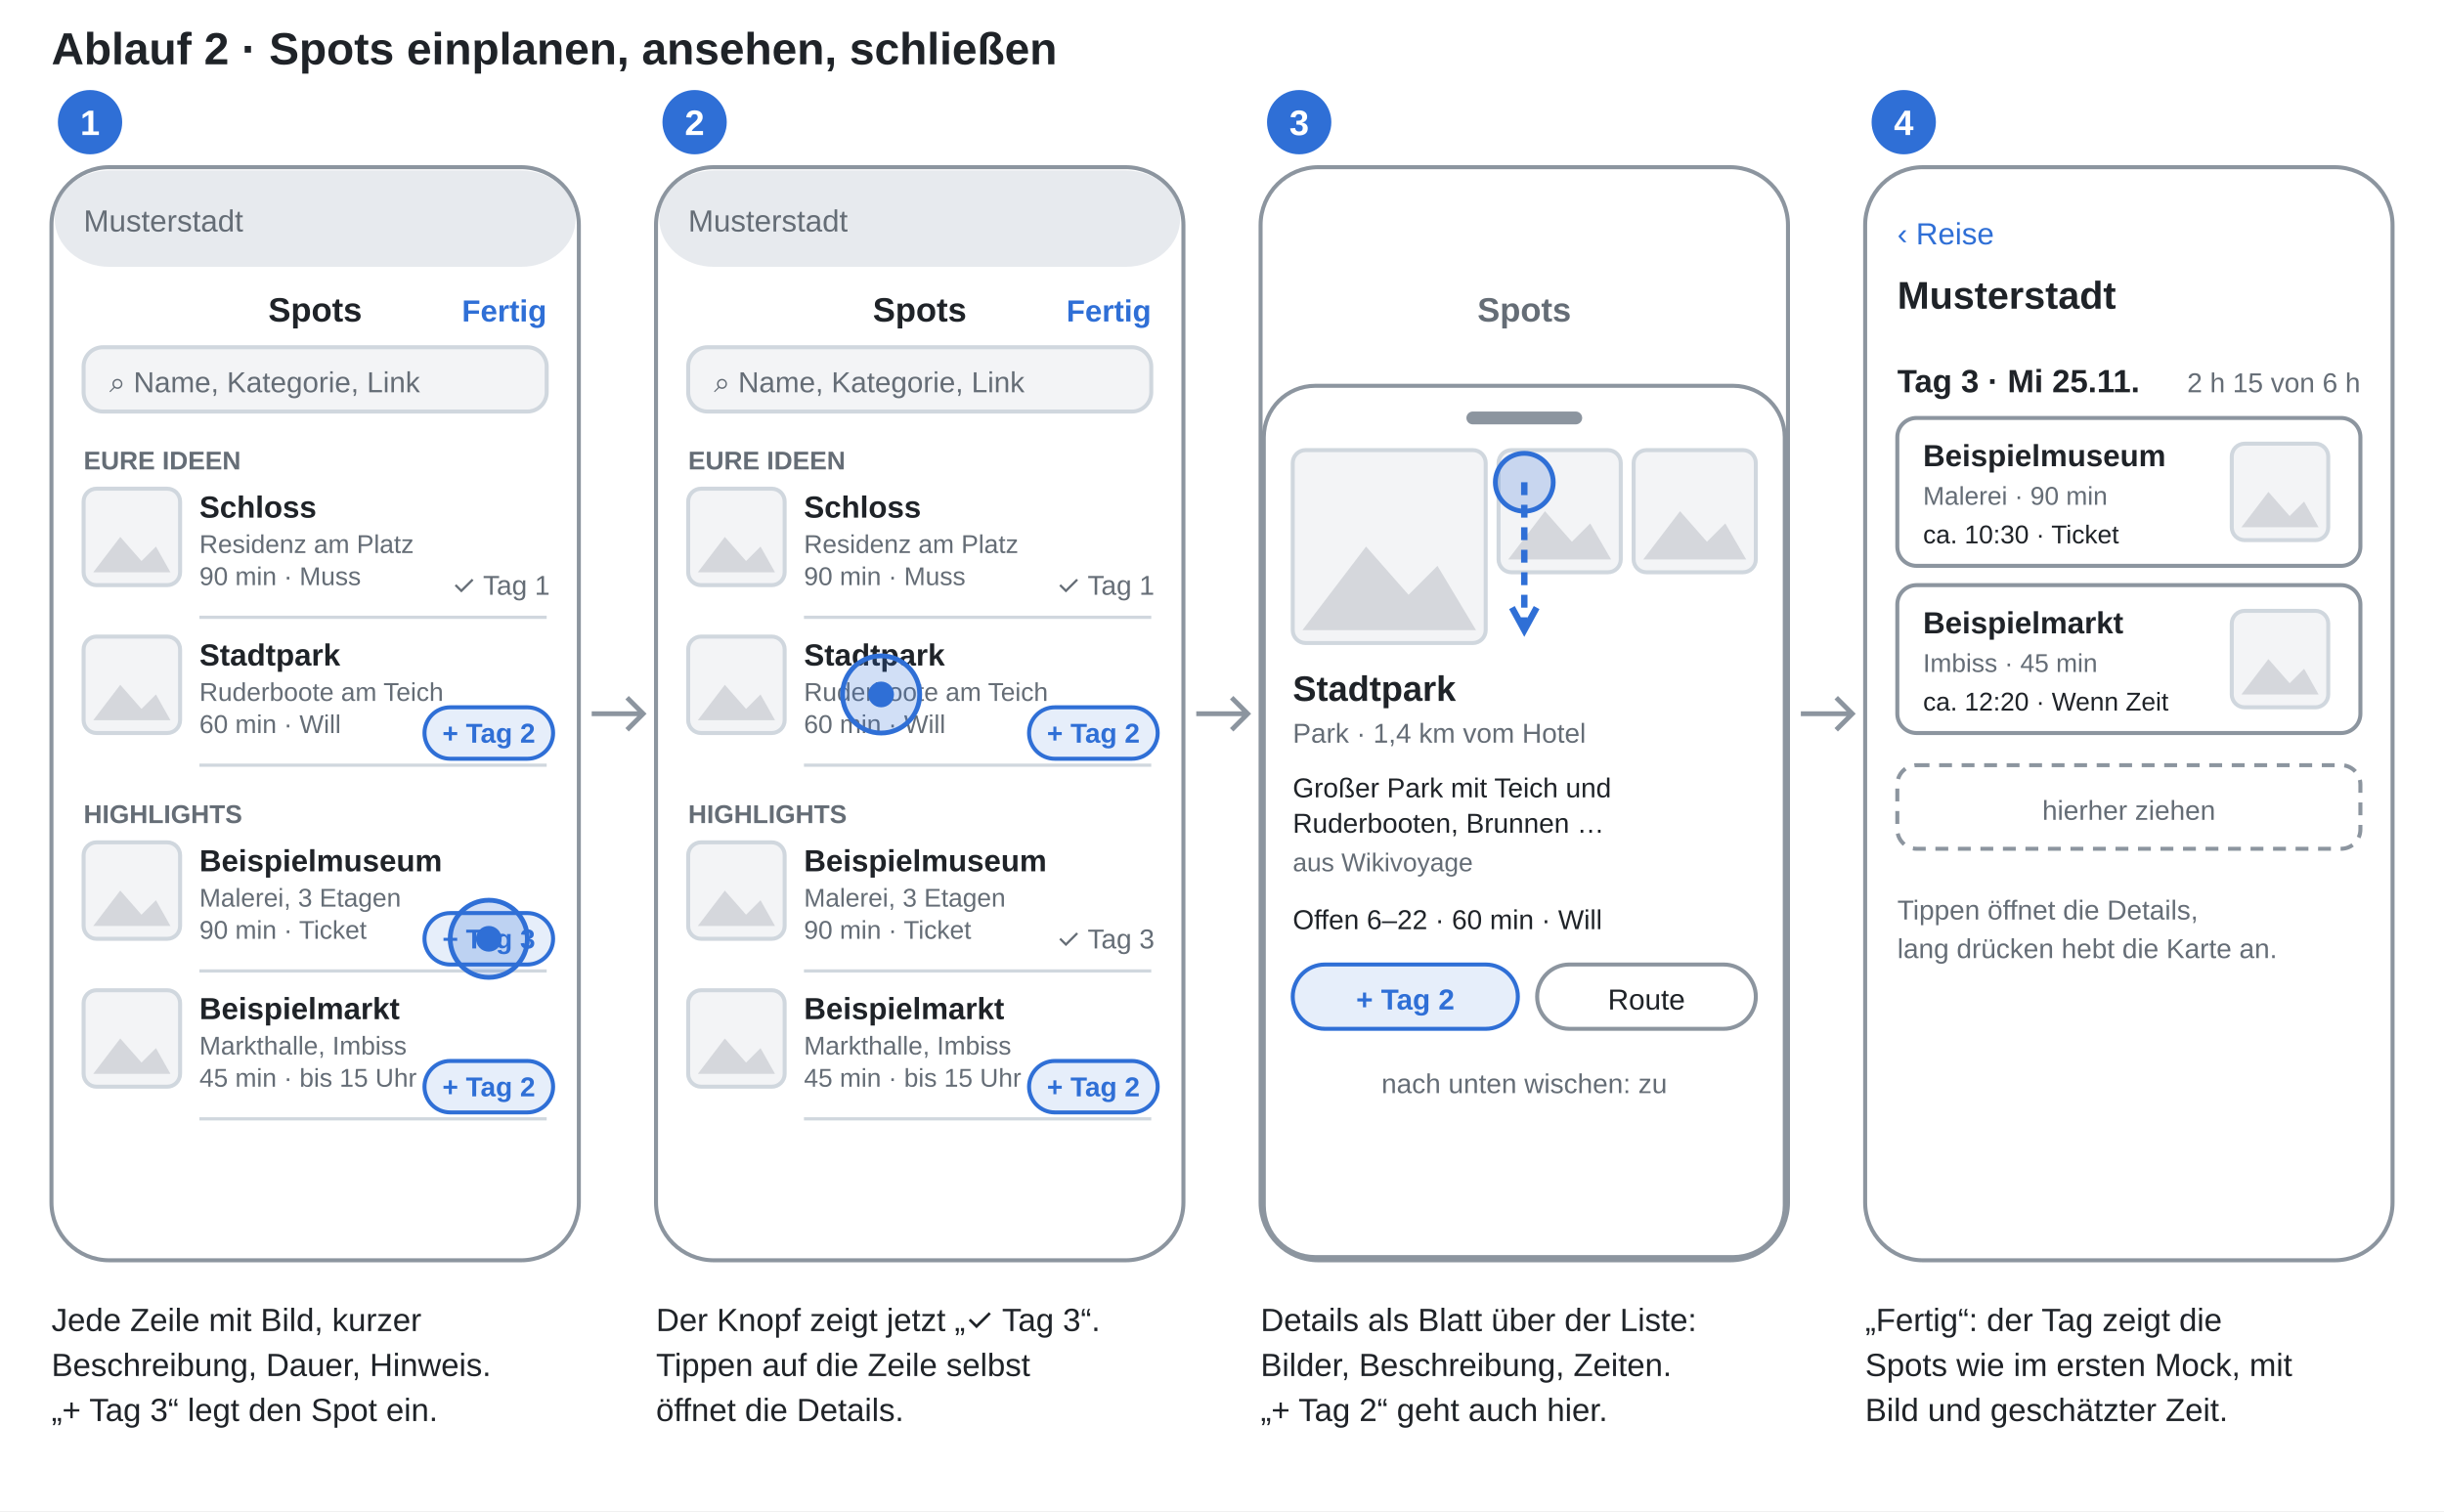
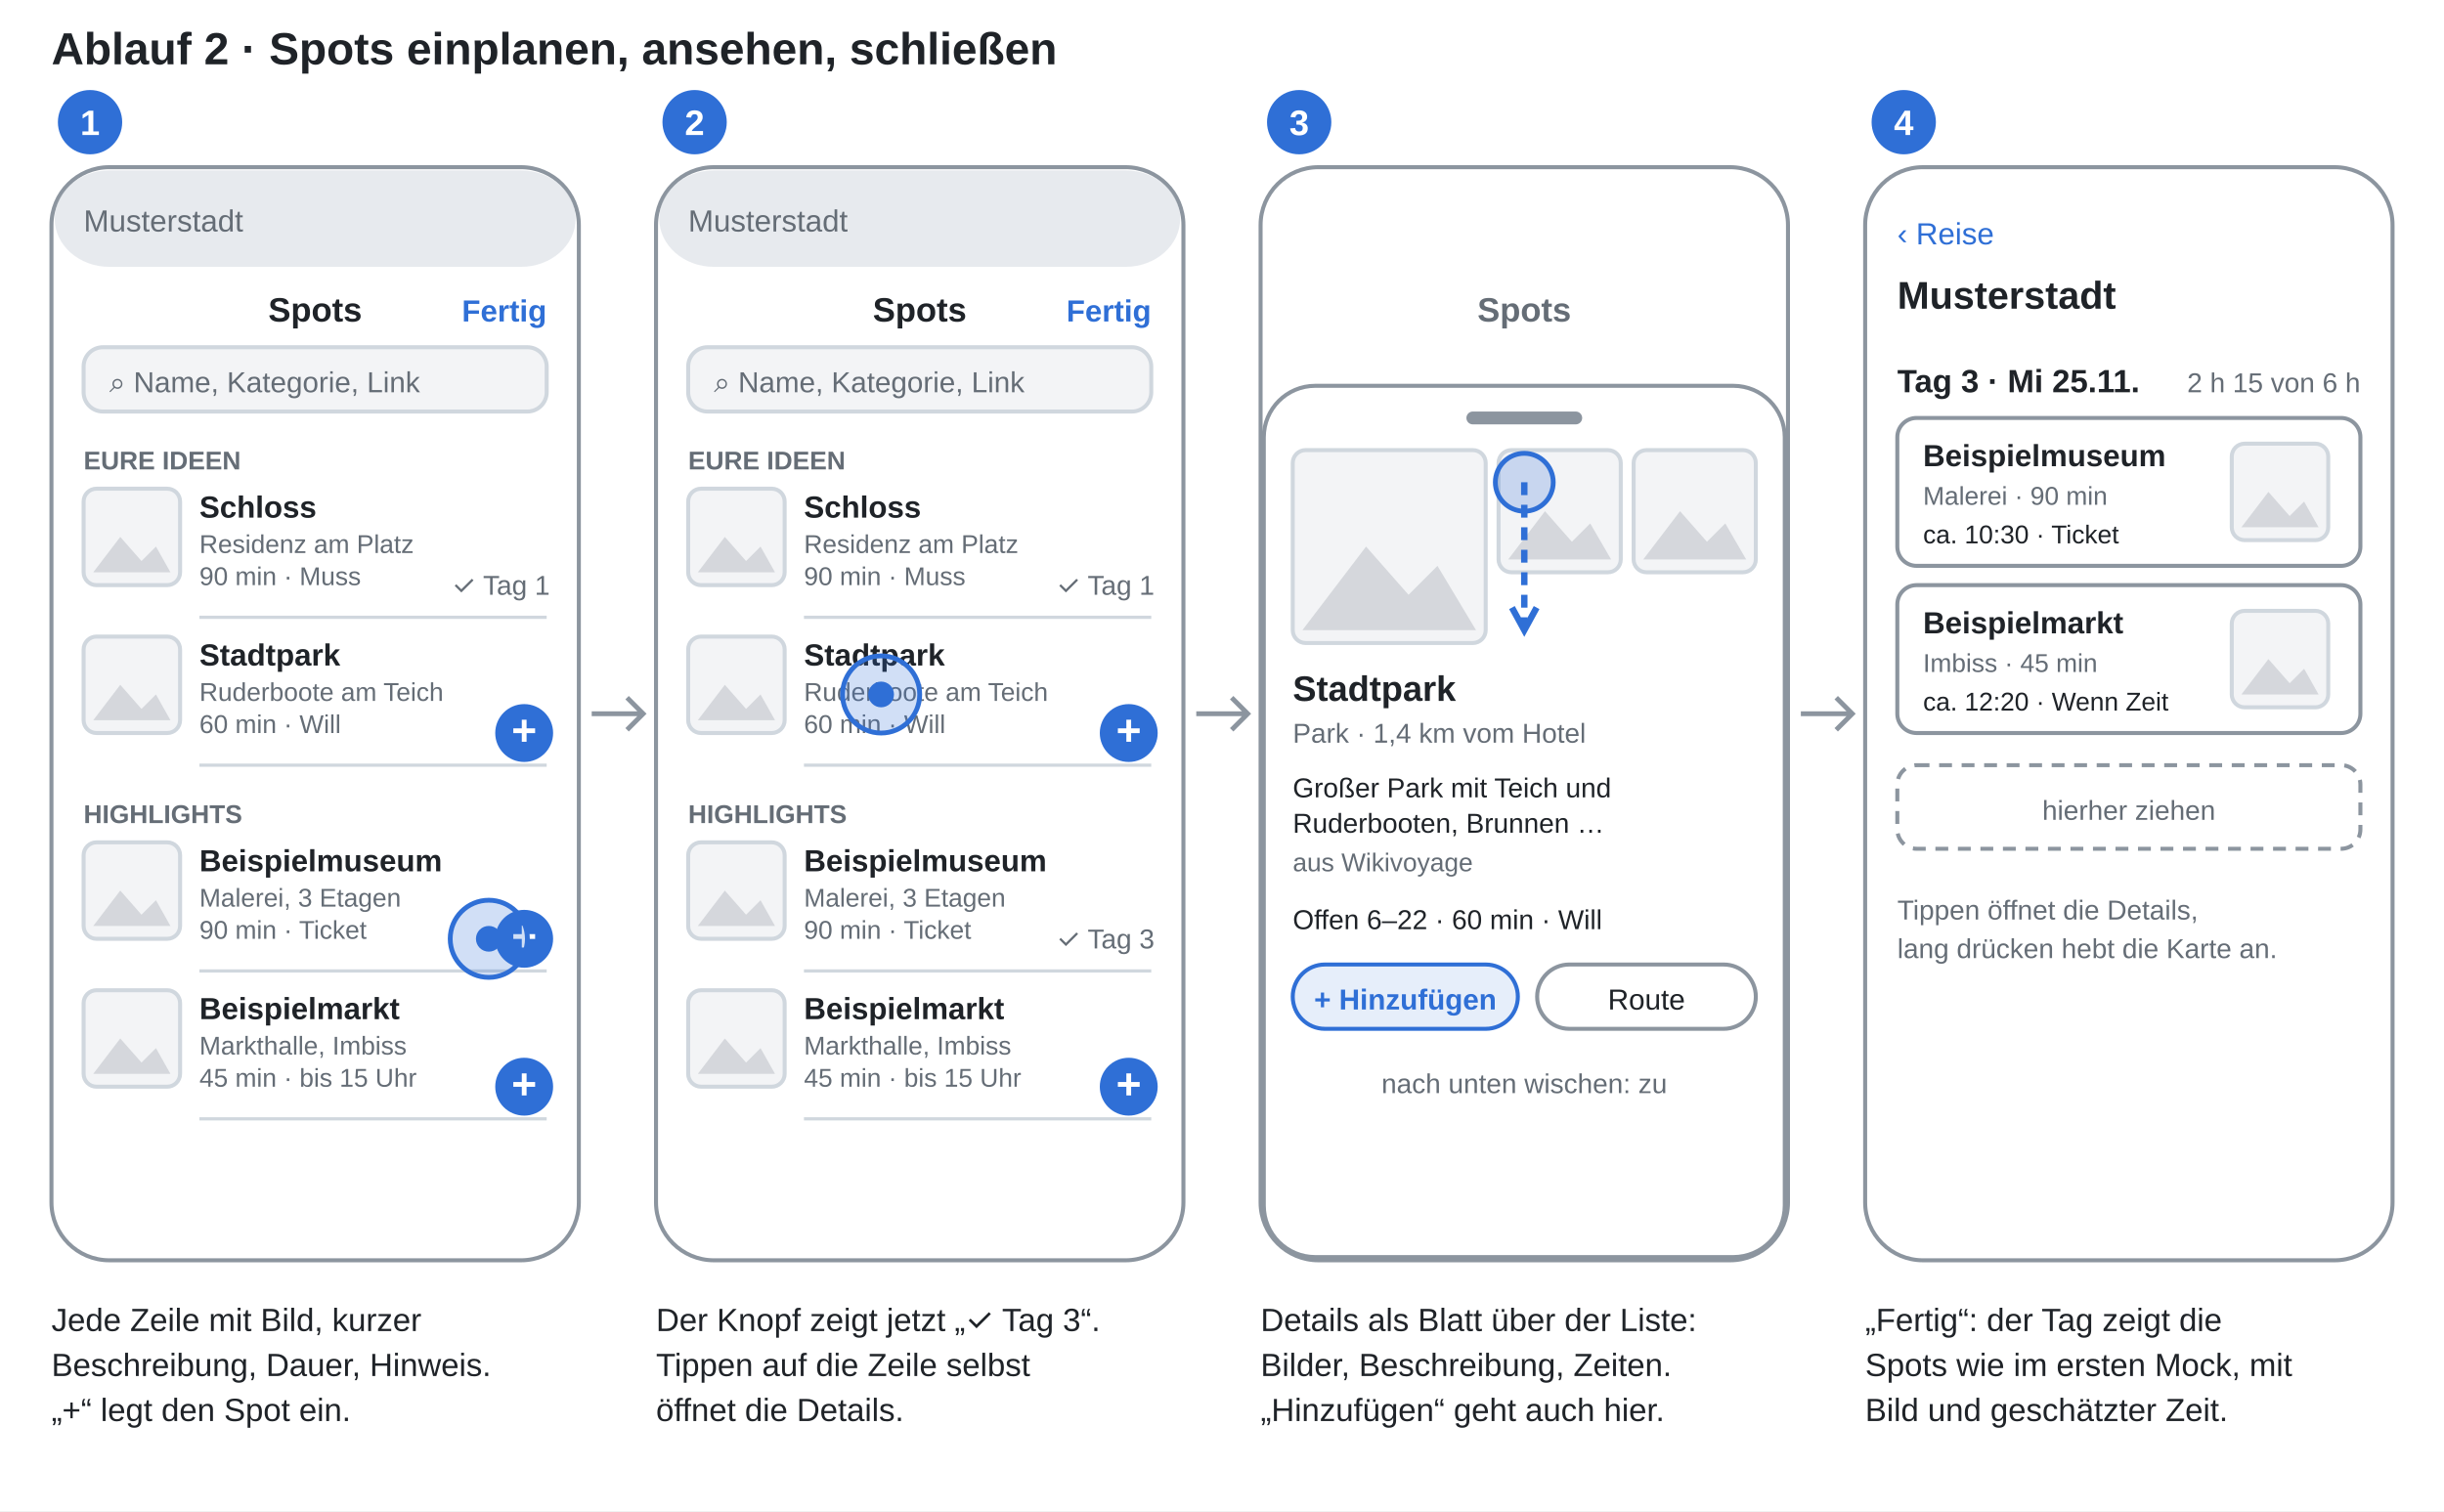
<svg xmlns="http://www.w3.org/2000/svg" width="760" height="470" font-family="-apple-system, 'Helvetica Neue', Arial, sans-serif" viewBox="0 0 760 470" role="img" aria-label="Aus der Auswahl mit Bild und Beschreibung in einen Tag, Details mit einem Tipp, dann der Tag" font-size="10">
  <rect width="100%" height="100%" fill="#ffffff" />
  <text x="16" y="20" font-size="14" font-weight="600" fill="#1f2328">Ablauf 2 · Spots einplanen, ansehen, schließen</text>
  <g>
    <rect x="16" y="52" width="164" height="340" rx="18" fill="none" stroke="#8c959f" stroke-width="1.25" />
    <circle cx="28" cy="38" r="10" fill="#2f6fd6" />
    <text x="28" y="42" font-size="11" font-weight="600" fill="white" text-anchor="middle">1</text>
    <path d="M184 222.0h16m-5 -5l5 5l-5 5" fill="none" stroke="#8c959f" stroke-width="1.5" />
  </g>
  <text x="16" y="414" font-size="10" fill="#1f2328">Jede Zeile mit Bild, kurzer</text>
  <text x="16" y="428" font-size="10" fill="#1f2328">Beschreibung, Dauer, Hinweis.</text>
-   <text x="16" y="442" font-size="10" fill="#1f2328">„+ Tag 3“ legt den Spot ein.</text>
+   <text x="16" y="442" font-size="10" fill="#1f2328">„+“ legt den Spot ein.</text>
  <rect x="17" y="53" width="162" height="30" rx="17" fill="#d0d7de" fill-opacity="0.5" stroke="none" stroke-width="1.25" />
  <text x="26" y="72" font-size="9.5" fill="#656d76">Musterstadt</text>
  <text x="98" y="100" font-size="10.5" font-weight="600" fill="#1f2328" text-anchor="middle">Spots</text>
  <text x="170" y="100" font-size="9.5" font-weight="600" fill="#2f6fd6" text-anchor="end">Fertig</text>
  <rect x="26" y="108" width="144" height="20" rx="6" fill="#f3f4f6" fill-opacity="1" stroke="#d0d7de" stroke-width="1.25" />
  <text x="34" y="122" font-size="9" fill="#656d76">⌕ Name, Kategorie, Link</text>
  <text x="26" y="146" font-size="8" font-weight="600" fill="#656d76">EURE IDEEN</text>
  <rect x="26" y="152" width="30" height="30" rx="4" fill="#f3f4f6" fill-opacity="1" stroke="#d0d7de" stroke-width="1.25" />
  <path d="M29 178L37.4 167.0L44.0 174.5L48.5 170.0L53 178Z" fill="#8c959f" fill-opacity="0.3" />
  <text x="62" y="161" font-size="9.5" font-weight="600" fill="#1f2328">Schloss</text>
  <text x="62" y="172" font-size="8" fill="#656d76">Residenz am Platz</text>
  <text x="62" y="182" font-size="8" fill="#656d76">90 min · Muss</text>
  <text x="171" y="185" font-size="8.5" fill="#656d76" text-anchor="end">✓ Tag 1</text>
  <line x1="62" y1="192" x2="170" y2="192" stroke="#d0d7de" stroke-width="1" />
  <rect x="26" y="198" width="30" height="30" rx="4" fill="#f3f4f6" fill-opacity="1" stroke="#d0d7de" stroke-width="1.25" />
  <path d="M29 224L37.4 213.0L44.0 220.5L48.5 216.0L53 224Z" fill="#8c959f" fill-opacity="0.3" />
  <text x="62" y="207" font-size="9.5" font-weight="600" fill="#1f2328">Stadtpark</text>
  <text x="62" y="218" font-size="8" fill="#656d76">Ruderboote am Teich</text>
  <text x="62" y="228" font-size="8" fill="#656d76">60 min · Will</text>
-   <rect x="132" y="220" width="40" height="16" rx="8" fill="#2f6fd6" fill-opacity="0.12" stroke="#2f6fd6" stroke-width="1.25" />
-   <text x="152" y="231" font-size="8.5" font-weight="600" fill="#2f6fd6" text-anchor="middle">+ Tag 2</text>
+   <circle cx="163" cy="228" r="9" fill="#2f6fd6" />
+   <text x="163" y="231.78" text-anchor="middle" font-size="13.5" font-weight="600" fill="#ffffff">+</text>
  <line x1="62" y1="238" x2="170" y2="238" stroke="#d0d7de" stroke-width="1" />
  <text x="26" y="256" font-size="8" font-weight="600" fill="#656d76">HIGHLIGHTS</text>
  <rect x="26" y="262" width="30" height="30" rx="4" fill="#f3f4f6" fill-opacity="1" stroke="#d0d7de" stroke-width="1.25" />
  <path d="M29 288L37.4 277.0L44.0 284.5L48.5 280.0L53 288Z" fill="#8c959f" fill-opacity="0.3" />
  <text x="62" y="271" font-size="9.5" font-weight="600" fill="#1f2328">Beispielmuseum</text>
  <text x="62" y="282" font-size="8" fill="#656d76">Malerei, 3 Etagen</text>
  <text x="62" y="292" font-size="8" fill="#656d76">90 min · Ticket</text>
-   <rect x="132" y="284" width="40" height="16" rx="8" fill="#2f6fd6" fill-opacity="0.12" stroke="#2f6fd6" stroke-width="1.25" />
-   <text x="152" y="295" font-size="8.5" font-weight="600" fill="#2f6fd6" text-anchor="middle">+ Tag 3</text>
+   <circle cx="163" cy="292" r="9" fill="#2f6fd6" />
+   <text x="163" y="295.78" text-anchor="middle" font-size="13.5" font-weight="600" fill="#ffffff">+</text>
  <line x1="62" y1="302" x2="170" y2="302" stroke="#d0d7de" stroke-width="1" />
  <rect x="26" y="308" width="30" height="30" rx="4" fill="#f3f4f6" fill-opacity="1" stroke="#d0d7de" stroke-width="1.25" />
  <path d="M29 334L37.4 323.0L44.0 330.5L48.5 326.0L53 334Z" fill="#8c959f" fill-opacity="0.3" />
  <text x="62" y="317" font-size="9.5" font-weight="600" fill="#1f2328">Beispielmarkt</text>
  <text x="62" y="328" font-size="8" fill="#656d76">Markthalle, Imbiss</text>
  <text x="62" y="338" font-size="8" fill="#656d76">45 min · bis 15 Uhr</text>
-   <rect x="132" y="330" width="40" height="16" rx="8" fill="#2f6fd6" fill-opacity="0.12" stroke="#2f6fd6" stroke-width="1.25" />
-   <text x="152" y="341" font-size="8.5" font-weight="600" fill="#2f6fd6" text-anchor="middle">+ Tag 2</text>
+   <circle cx="163" cy="338" r="9" fill="#2f6fd6" />
+   <text x="163" y="341.78" text-anchor="middle" font-size="13.5" font-weight="600" fill="#ffffff">+</text>
  <line x1="62" y1="348" x2="170" y2="348" stroke="#d0d7de" stroke-width="1" />
  <g>
    <circle cx="152" cy="292" r="12" fill="#2f6fd6" fill-opacity="0.22" stroke="#2f6fd6" stroke-width="1.5" />
    <circle cx="152" cy="292" r="4" fill="#2f6fd6" />
  </g>
  <g>
    <rect x="204" y="52" width="164" height="340" rx="18" fill="none" stroke="#8c959f" stroke-width="1.25" />
    <circle cx="216" cy="38" r="10" fill="#2f6fd6" />
    <text x="216" y="42" font-size="11" font-weight="600" fill="white" text-anchor="middle">2</text>
    <path d="M372 222.0h16m-5 -5l5 5l-5 5" fill="none" stroke="#8c959f" stroke-width="1.5" />
  </g>
  <text x="204" y="414" font-size="10" fill="#1f2328">Der Knopf zeigt jetzt „✓ Tag 3“.</text>
  <text x="204" y="428" font-size="10" fill="#1f2328">Tippen auf die Zeile selbst</text>
  <text x="204" y="442" font-size="10" fill="#1f2328">öffnet die Details.</text>
  <rect x="205" y="53" width="162" height="30" rx="17" fill="#d0d7de" fill-opacity="0.5" stroke="none" stroke-width="1.25" />
  <text x="214" y="72" font-size="9.5" fill="#656d76">Musterstadt</text>
  <text x="286" y="100" font-size="10.5" font-weight="600" fill="#1f2328" text-anchor="middle">Spots</text>
  <text x="358" y="100" font-size="9.5" font-weight="600" fill="#2f6fd6" text-anchor="end">Fertig</text>
  <rect x="214" y="108" width="144" height="20" rx="6" fill="#f3f4f6" fill-opacity="1" stroke="#d0d7de" stroke-width="1.25" />
  <text x="222" y="122" font-size="9" fill="#656d76">⌕ Name, Kategorie, Link</text>
  <text x="214" y="146" font-size="8" font-weight="600" fill="#656d76">EURE IDEEN</text>
  <rect x="214" y="152" width="30" height="30" rx="4" fill="#f3f4f6" fill-opacity="1" stroke="#d0d7de" stroke-width="1.25" />
  <path d="M217 178L225.4 167.0L232.0 174.5L236.5 170.0L241 178Z" fill="#8c959f" fill-opacity="0.3" />
  <text x="250" y="161" font-size="9.5" font-weight="600" fill="#1f2328">Schloss</text>
  <text x="250" y="172" font-size="8" fill="#656d76">Residenz am Platz</text>
  <text x="250" y="182" font-size="8" fill="#656d76">90 min · Muss</text>
  <text x="359" y="185" font-size="8.5" fill="#656d76" text-anchor="end">✓ Tag 1</text>
  <line x1="250" y1="192" x2="358" y2="192" stroke="#d0d7de" stroke-width="1" />
  <rect x="214" y="198" width="30" height="30" rx="4" fill="#f3f4f6" fill-opacity="1" stroke="#d0d7de" stroke-width="1.25" />
  <path d="M217 224L225.4 213.0L232.0 220.5L236.5 216.0L241 224Z" fill="#8c959f" fill-opacity="0.3" />
  <text x="250" y="207" font-size="9.5" font-weight="600" fill="#1f2328">Stadtpark</text>
  <text x="250" y="218" font-size="8" fill="#656d76">Ruderboote am Teich</text>
  <text x="250" y="228" font-size="8" fill="#656d76">60 min · Will</text>
-   <rect x="320" y="220" width="40" height="16" rx="8" fill="#2f6fd6" fill-opacity="0.12" stroke="#2f6fd6" stroke-width="1.25" />
-   <text x="340" y="231" font-size="8.5" font-weight="600" fill="#2f6fd6" text-anchor="middle">+ Tag 2</text>
+   <circle cx="351" cy="228" r="9" fill="#2f6fd6" />
+   <text x="351" y="231.78" text-anchor="middle" font-size="13.5" font-weight="600" fill="#ffffff">+</text>
  <line x1="250" y1="238" x2="358" y2="238" stroke="#d0d7de" stroke-width="1" />
  <text x="214" y="256" font-size="8" font-weight="600" fill="#656d76">HIGHLIGHTS</text>
  <rect x="214" y="262" width="30" height="30" rx="4" fill="#f3f4f6" fill-opacity="1" stroke="#d0d7de" stroke-width="1.25" />
  <path d="M217 288L225.4 277.0L232.0 284.5L236.5 280.0L241 288Z" fill="#8c959f" fill-opacity="0.3" />
  <text x="250" y="271" font-size="9.5" font-weight="600" fill="#1f2328">Beispielmuseum</text>
  <text x="250" y="282" font-size="8" fill="#656d76">Malerei, 3 Etagen</text>
  <text x="250" y="292" font-size="8" fill="#656d76">90 min · Ticket</text>
  <text x="359" y="295" font-size="8.5" fill="#656d76" text-anchor="end">✓ Tag 3</text>
  <line x1="250" y1="302" x2="358" y2="302" stroke="#d0d7de" stroke-width="1" />
  <rect x="214" y="308" width="30" height="30" rx="4" fill="#f3f4f6" fill-opacity="1" stroke="#d0d7de" stroke-width="1.25" />
  <path d="M217 334L225.4 323.0L232.0 330.5L236.5 326.0L241 334Z" fill="#8c959f" fill-opacity="0.3" />
  <text x="250" y="317" font-size="9.5" font-weight="600" fill="#1f2328">Beispielmarkt</text>
  <text x="250" y="328" font-size="8" fill="#656d76">Markthalle, Imbiss</text>
  <text x="250" y="338" font-size="8" fill="#656d76">45 min · bis 15 Uhr</text>
-   <rect x="320" y="330" width="40" height="16" rx="8" fill="#2f6fd6" fill-opacity="0.12" stroke="#2f6fd6" stroke-width="1.25" />
-   <text x="340" y="341" font-size="8.5" font-weight="600" fill="#2f6fd6" text-anchor="middle">+ Tag 2</text>
+   <circle cx="351" cy="338" r="9" fill="#2f6fd6" />
+   <text x="351" y="341.78" text-anchor="middle" font-size="13.5" font-weight="600" fill="#ffffff">+</text>
  <line x1="250" y1="348" x2="358" y2="348" stroke="#d0d7de" stroke-width="1" />
  <g>
    <circle cx="274" cy="216" r="12" fill="#2f6fd6" fill-opacity="0.22" stroke="#2f6fd6" stroke-width="1.5" />
    <circle cx="274" cy="216" r="4" fill="#2f6fd6" />
  </g>
  <g>
    <rect x="392" y="52" width="164" height="340" rx="18" fill="none" stroke="#8c959f" stroke-width="1.25" />
    <circle cx="404" cy="38" r="10" fill="#2f6fd6" />
    <text x="404" y="42" font-size="11" font-weight="600" fill="white" text-anchor="middle">3</text>
    <path d="M560 222.0h16m-5 -5l5 5l-5 5" fill="none" stroke="#8c959f" stroke-width="1.5" />
  </g>
  <text x="392" y="414" font-size="10" fill="#1f2328">Details als Blatt über der Liste:</text>
  <text x="392" y="428" font-size="10" fill="#1f2328">Bilder, Beschreibung, Zeiten.</text>
-   <text x="392" y="442" font-size="10" fill="#1f2328">„+ Tag 2“ geht auch hier.</text>
+   <text x="392" y="442" font-size="10" fill="#1f2328">„Hinzufügen“ geht auch hier.</text>
  <text x="474" y="100" font-size="10.5" font-weight="600" fill="#656d76" text-anchor="middle">Spots</text>
  <rect x="393" y="120" width="162" height="271" rx="16" fill="none" fill-opacity="1" stroke="#8c959f" stroke-width="1.25" />
  <rect x="456" y="128" width="36" height="4" rx="2" fill="#8c959f" fill-opacity="1" stroke="none" stroke-width="1.25" />
  <rect x="402" y="140" width="60" height="60" rx="4" fill="#f3f4f6" fill-opacity="1" stroke="#d0d7de" stroke-width="1.25" />
  <path d="M405 196L424.8 170.0L438.0 185.0L447.0 176.0L459 196Z" fill="#8c959f" fill-opacity="0.3" />
  <rect x="466" y="140" width="38" height="38" rx="4" fill="#f3f4f6" fill-opacity="1" stroke="#d0d7de" stroke-width="1.25" />
  <path d="M469 174L480.44 159.0L488.8 168.5L494.5 162.8L501 174Z" fill="#8c959f" fill-opacity="0.3" />
  <rect x="508" y="140" width="38" height="38" rx="4" fill="#f3f4f6" fill-opacity="1" stroke="#d0d7de" stroke-width="1.25" />
  <path d="M511 174L522.44 159.0L530.8 168.5L536.5 162.8L543 174Z" fill="#8c959f" fill-opacity="0.3" />
  <text x="402" y="218" font-size="11" font-weight="600" fill="#1f2328">Stadtpark</text>
  <text x="402" y="231" font-size="8.5" fill="#656d76">Park · 1,4 km vom Hotel</text>
  <text x="402" y="248" font-size="8.5" fill="#1f2328">Großer Park mit Teich und</text>
  <text x="402" y="259" font-size="8.5" fill="#1f2328">Ruderbooten, Brunnen …</text>
  <text x="402" y="271" font-size="8" fill="#656d76">aus Wikivoyage</text>
  <text x="402" y="289" font-size="8.5" fill="#1f2328">Offen 6–22 · 60 min · Will</text>
  <rect x="402" y="300" width="70" height="20" rx="10" fill="#2f6fd6" fill-opacity="0.12" stroke="#2f6fd6" stroke-width="1.25" />
-   <text x="437" y="314" font-size="9" font-weight="600" fill="#2f6fd6" text-anchor="middle">+ Tag 2</text>
+   <text x="437" y="314" font-size="9" font-weight="600" fill="#2f6fd6" text-anchor="middle">+ Hinzufügen</text>
  <rect x="478" y="300" width="68" height="20" rx="10" fill="none" fill-opacity="1" stroke="#8c959f" stroke-width="1.25" />
  <text x="512" y="314" font-size="9" fill="#1f2328" text-anchor="middle">Route</text>
  <text x="474" y="340" font-size="8.5" fill="#656d76" text-anchor="middle">nach unten wischen: zu</text>
  <g>
    <circle cx="474" cy="150" r="9" fill="#2f6fd6" fill-opacity="0.22" stroke="#2f6fd6" stroke-width="1.5" />
    <line x1="474" y1="150" x2="474" y2="196" stroke="#2f6fd6" stroke-width="2" stroke-dasharray="4 3" />
    <path d="M470.165 188.979L474 196L477.835 188.979" fill="none" stroke="#2f6fd6" stroke-width="2" />
  </g>
  <g>
    <rect x="580" y="52" width="164" height="340" rx="18" fill="none" stroke="#8c959f" stroke-width="1.25" />
    <circle cx="592" cy="38" r="10" fill="#2f6fd6" />
    <text x="592" y="42" font-size="11" font-weight="600" fill="white" text-anchor="middle">4</text>
  </g>
  <text x="580" y="414" font-size="10" fill="#1f2328">„Fertig“: der Tag zeigt die</text>
  <text x="580" y="428" font-size="10" fill="#1f2328">Spots wie im ersten Mock, mit</text>
  <text x="580" y="442" font-size="10" fill="#1f2328">Bild und geschätzter Zeit.</text>
  <text x="590" y="76" font-size="9.5" fill="#2f6fd6">‹ Reise</text>
  <text x="590" y="96" font-size="12" font-weight="600" fill="#1f2328">Musterstadt</text>
  <text x="590" y="122" font-size="10" font-weight="600" fill="#1f2328">Tag 3 · Mi 25.11.</text>
  <text x="734" y="122" font-size="8.5" fill="#656d76" text-anchor="end">2 h 15 von 6 h</text>
  <rect x="590" y="130" width="144" height="46" rx="6" fill="none" fill-opacity="1" stroke="#8c959f" stroke-width="1.25" />
  <text x="598" y="145" font-size="9.5" font-weight="600" fill="#1f2328">Beispielmuseum</text>
  <text x="598" y="157" font-size="8" fill="#656d76">Malerei · 90 min</text>
  <text x="598" y="169" font-size="8" fill="#1f2328">ca. 10:30 · Ticket</text>
  <rect x="694" y="138" width="30" height="30" rx="4" fill="#f3f4f6" fill-opacity="1" stroke="#d0d7de" stroke-width="1.25" />
  <path d="M697 164L705.4 153.0L712.0 160.5L716.5 156.0L721 164Z" fill="#8c959f" fill-opacity="0.3" />
  <rect x="590" y="182" width="144" height="46" rx="6" fill="none" fill-opacity="1" stroke="#8c959f" stroke-width="1.25" />
  <text x="598" y="197" font-size="9.5" font-weight="600" fill="#1f2328">Beispielmarkt</text>
  <text x="598" y="209" font-size="8" fill="#656d76">Imbiss · 45 min</text>
  <text x="598" y="221" font-size="8" fill="#1f2328">ca. 12:20 · Wenn Zeit</text>
  <rect x="694" y="190" width="30" height="30" rx="4" fill="#f3f4f6" fill-opacity="1" stroke="#d0d7de" stroke-width="1.25" />
  <path d="M697 216L705.4 205.0L712.0 212.5L716.5 208.0L721 216Z" fill="#8c959f" fill-opacity="0.3" />
  <rect x="590" y="238" width="144" height="26" rx="6" fill="none" fill-opacity="1" stroke="#8c959f" stroke-width="1.25" stroke-dasharray="4 3" />
  <text x="662" y="255" font-size="8.5" fill="#656d76" text-anchor="middle">hierher ziehen</text>
  <text x="590" y="286" font-size="8.5" fill="#656d76">Tippen öffnet die Details,</text>
  <text x="590" y="298" font-size="8.5" fill="#656d76">lang drücken hebt die Karte an.</text>
</svg>
